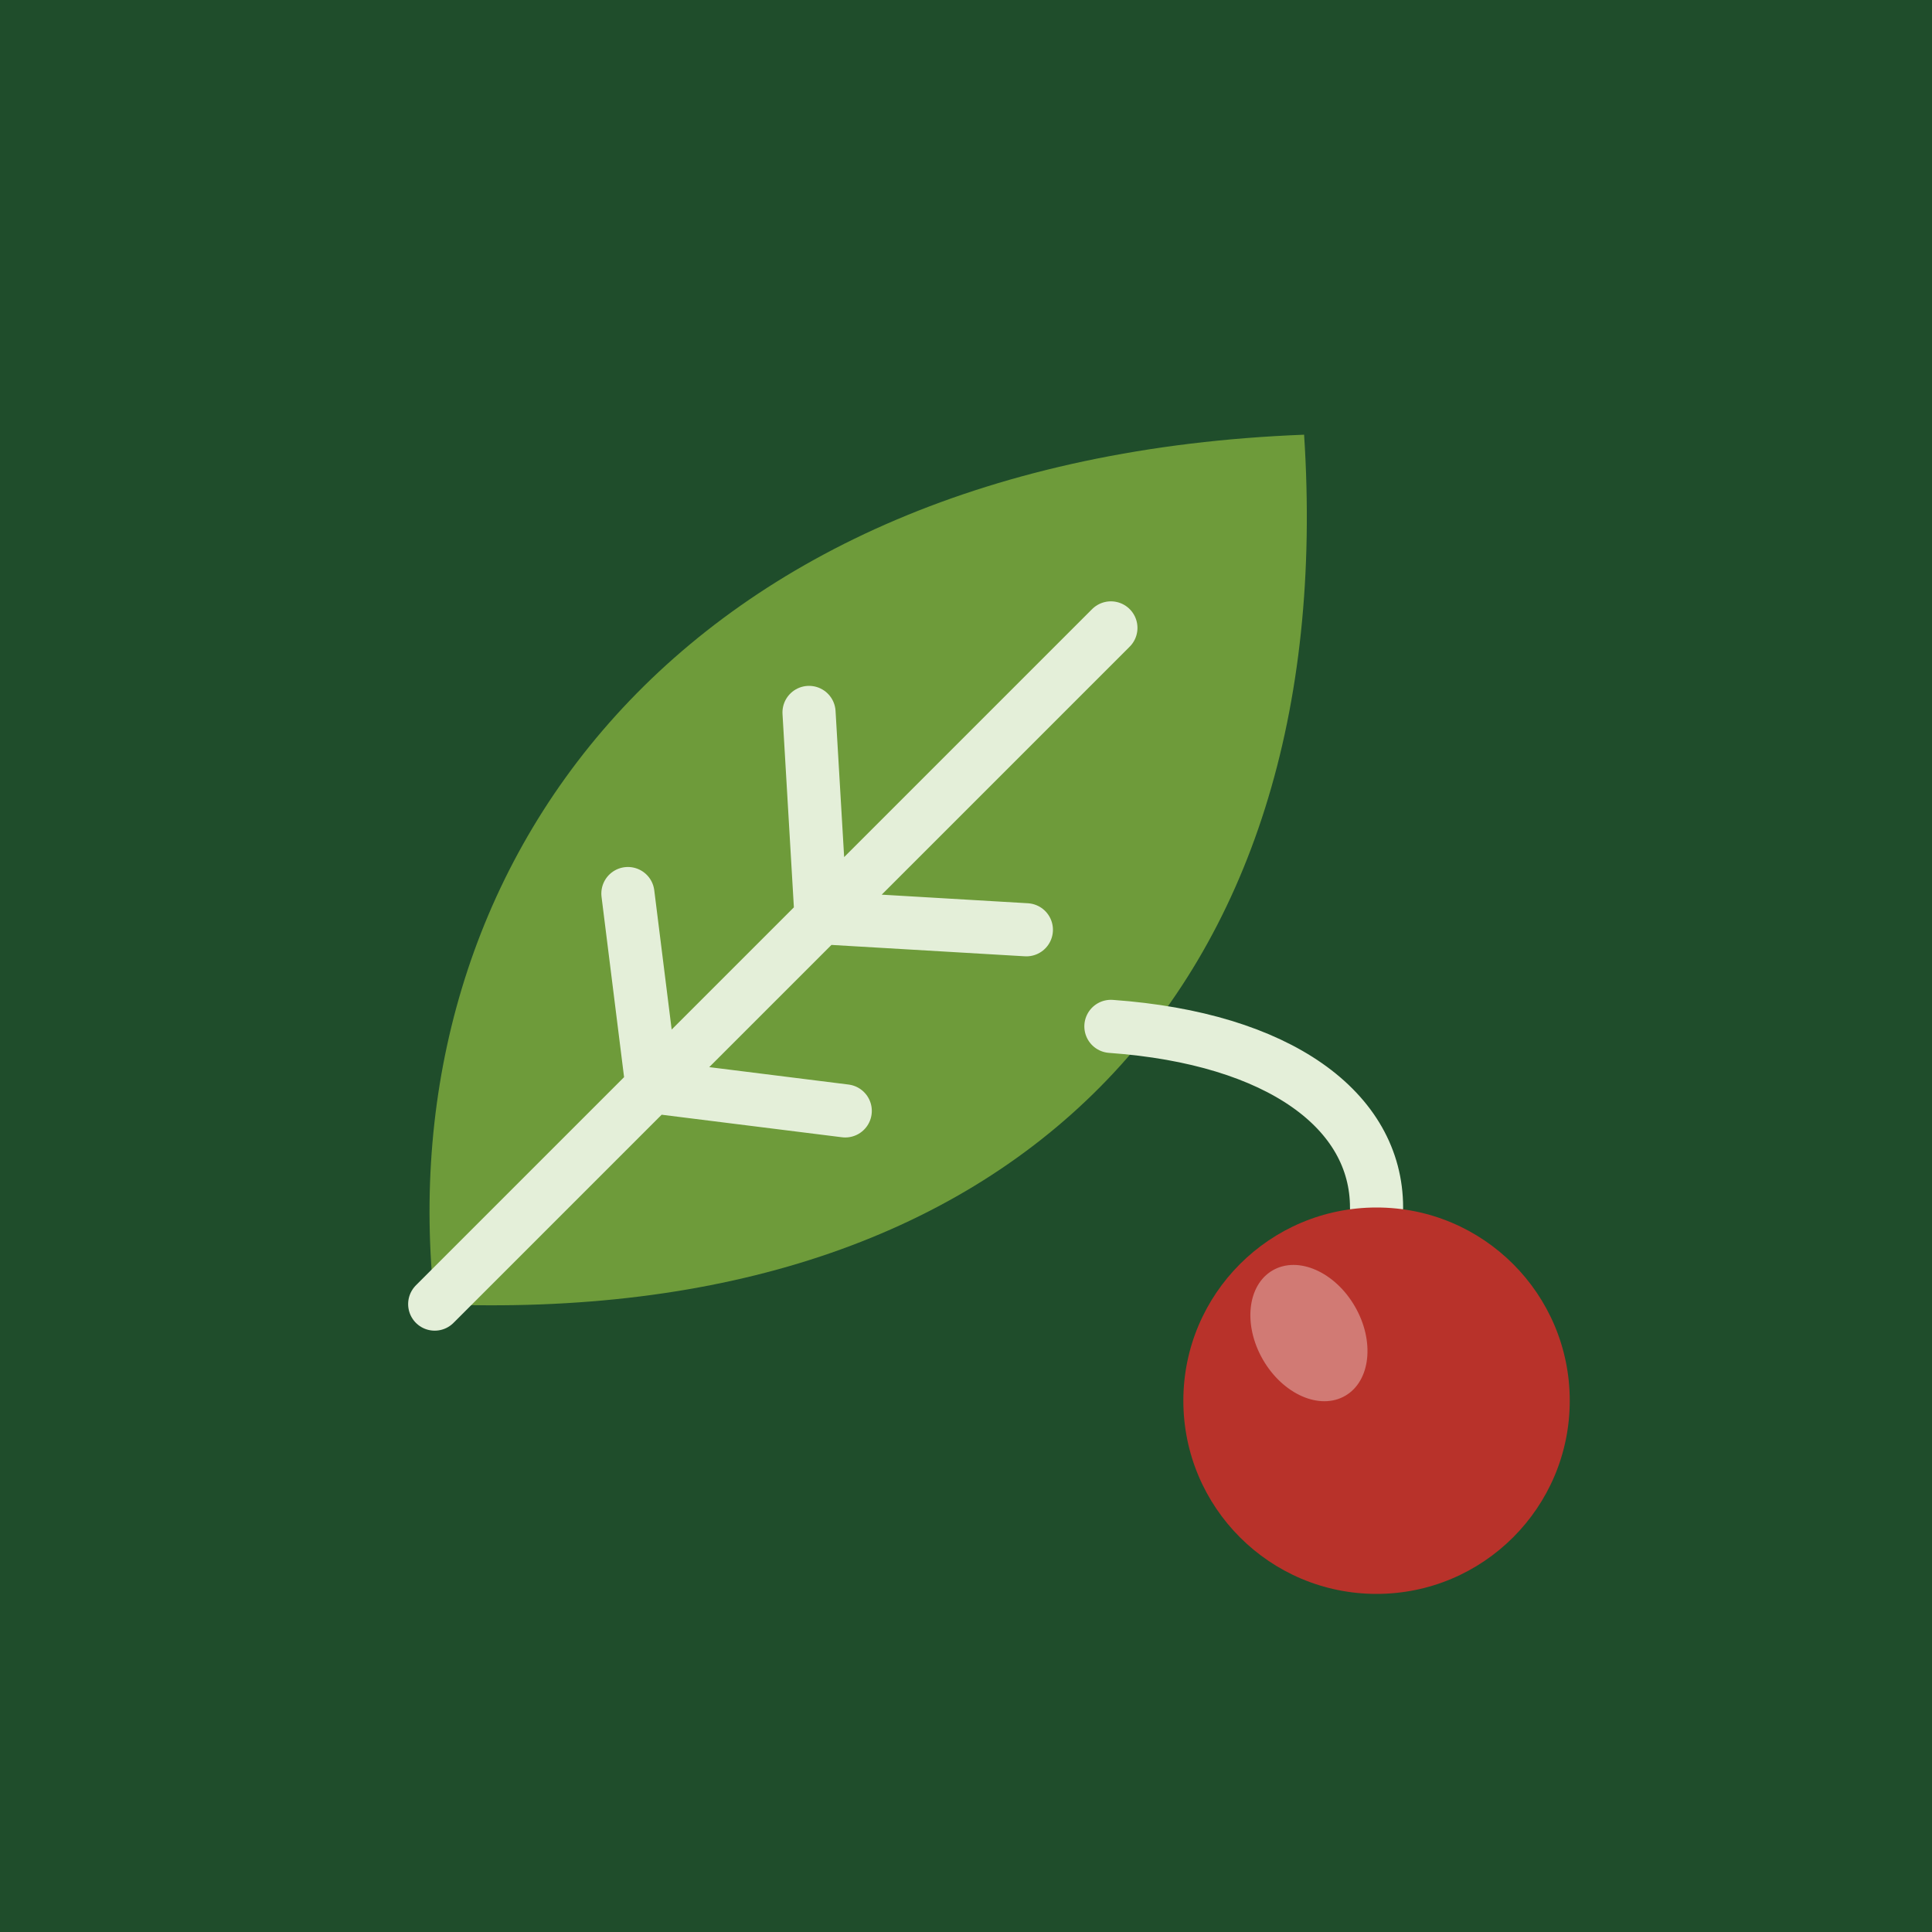
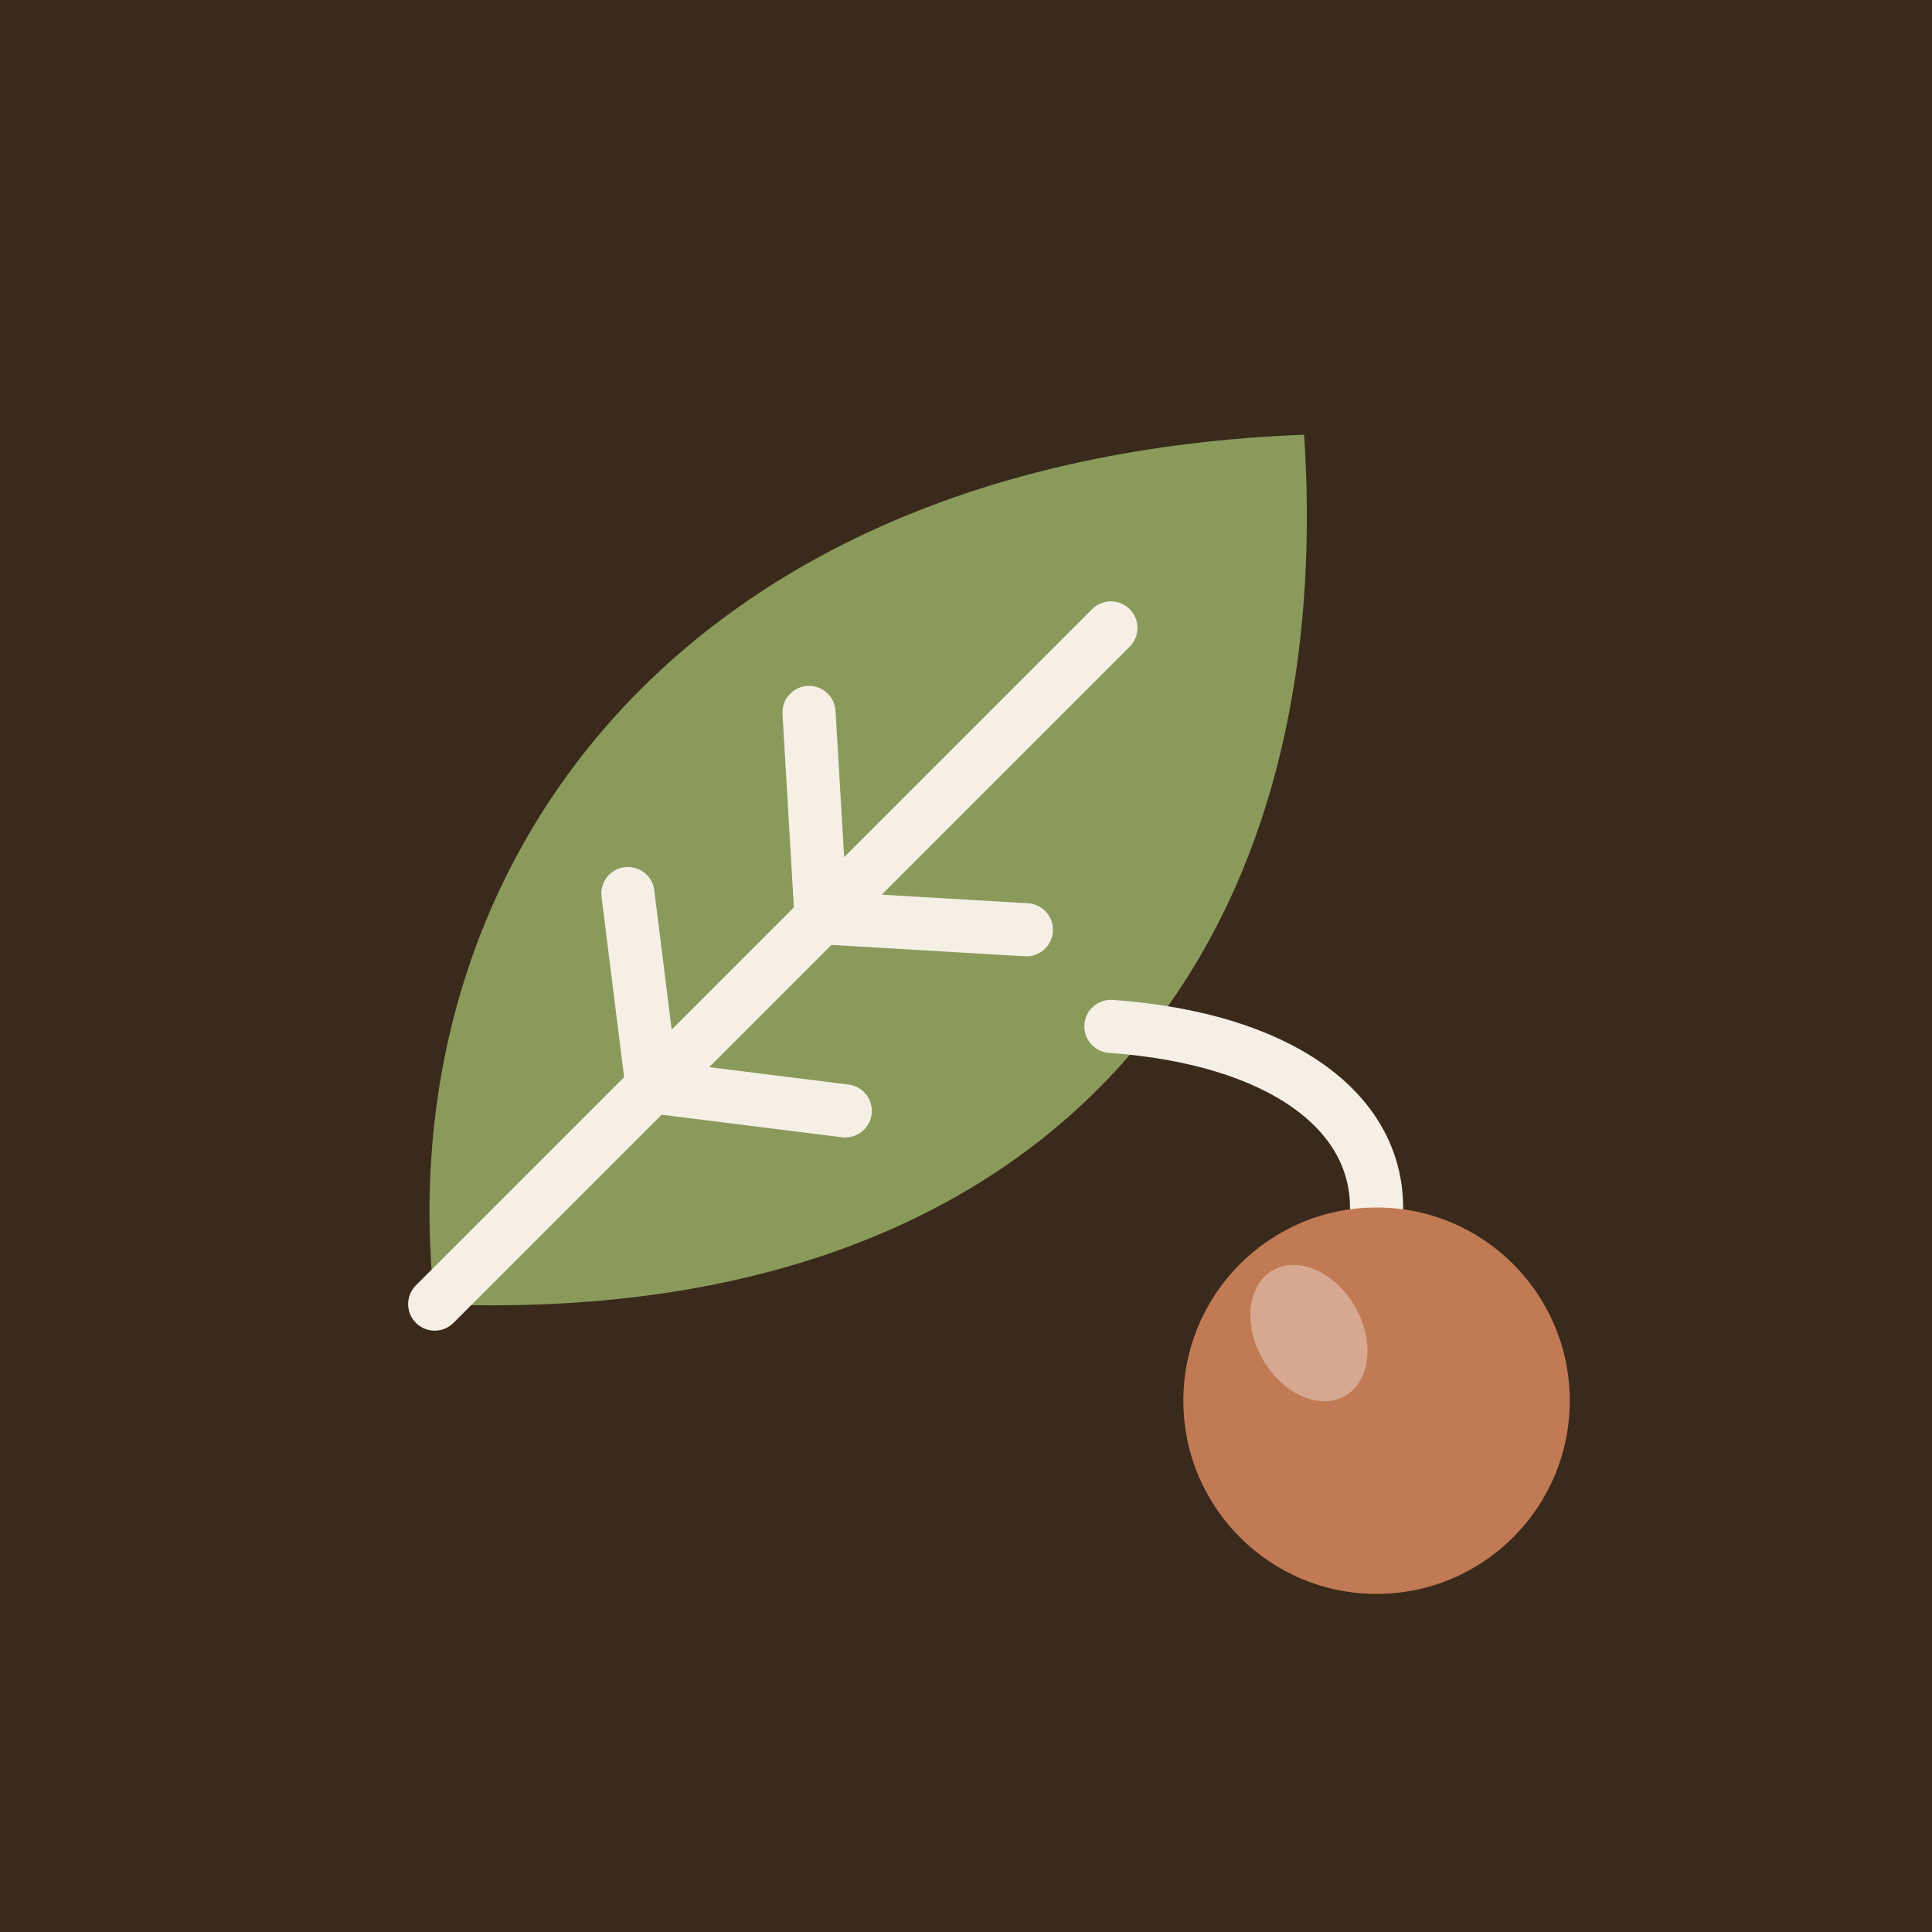
<svg xmlns="http://www.w3.org/2000/svg" viewBox="0 0 64 64">
-   <rect width="64" height="64" fill="#1F4D2B" />
+   <rect width="64" height="64" fill="#3A2A1C" />
  <g transform="translate(6.4 6.4) scale(.8)">
-     <path d="M10 46C8 28 20 11 46 10c1.5 23-12 37-36 36z" fill="#6E9B3A" />
-     <path d="M10 46 38 18M19 37l-1-8M26 30l-.5-8.5M19 37l8 1M26 30l8.5.5M49 42c0-4-4-7-11-7.5" fill="none" stroke="#E4EFD9" stroke-width="2.2" stroke-linecap="round" />
-     <circle cx="49" cy="50" r="8" fill="#B8322A" />
+     <path d="M10 46C8 28 20 11 46 10c1.5 23-12 37-36 36z" fill="#8A9A5B" />
+     <path d="M10 46 38 18M19 37l-1-8M26 30l-.5-8.5M19 37l8 1M26 30l8.5.5M49 42c0-4-4-7-11-7.5" fill="none" stroke="#F5EFE6" stroke-width="2.2" stroke-linecap="round" />
+     <circle cx="49" cy="50" r="8" fill="#C17A54" />
    <ellipse cx="46.2" cy="47.2" rx="2.2" ry="3" fill="#fff" opacity=".35" transform="rotate(-30 46.2 47.2)" />
  </g>
</svg>
